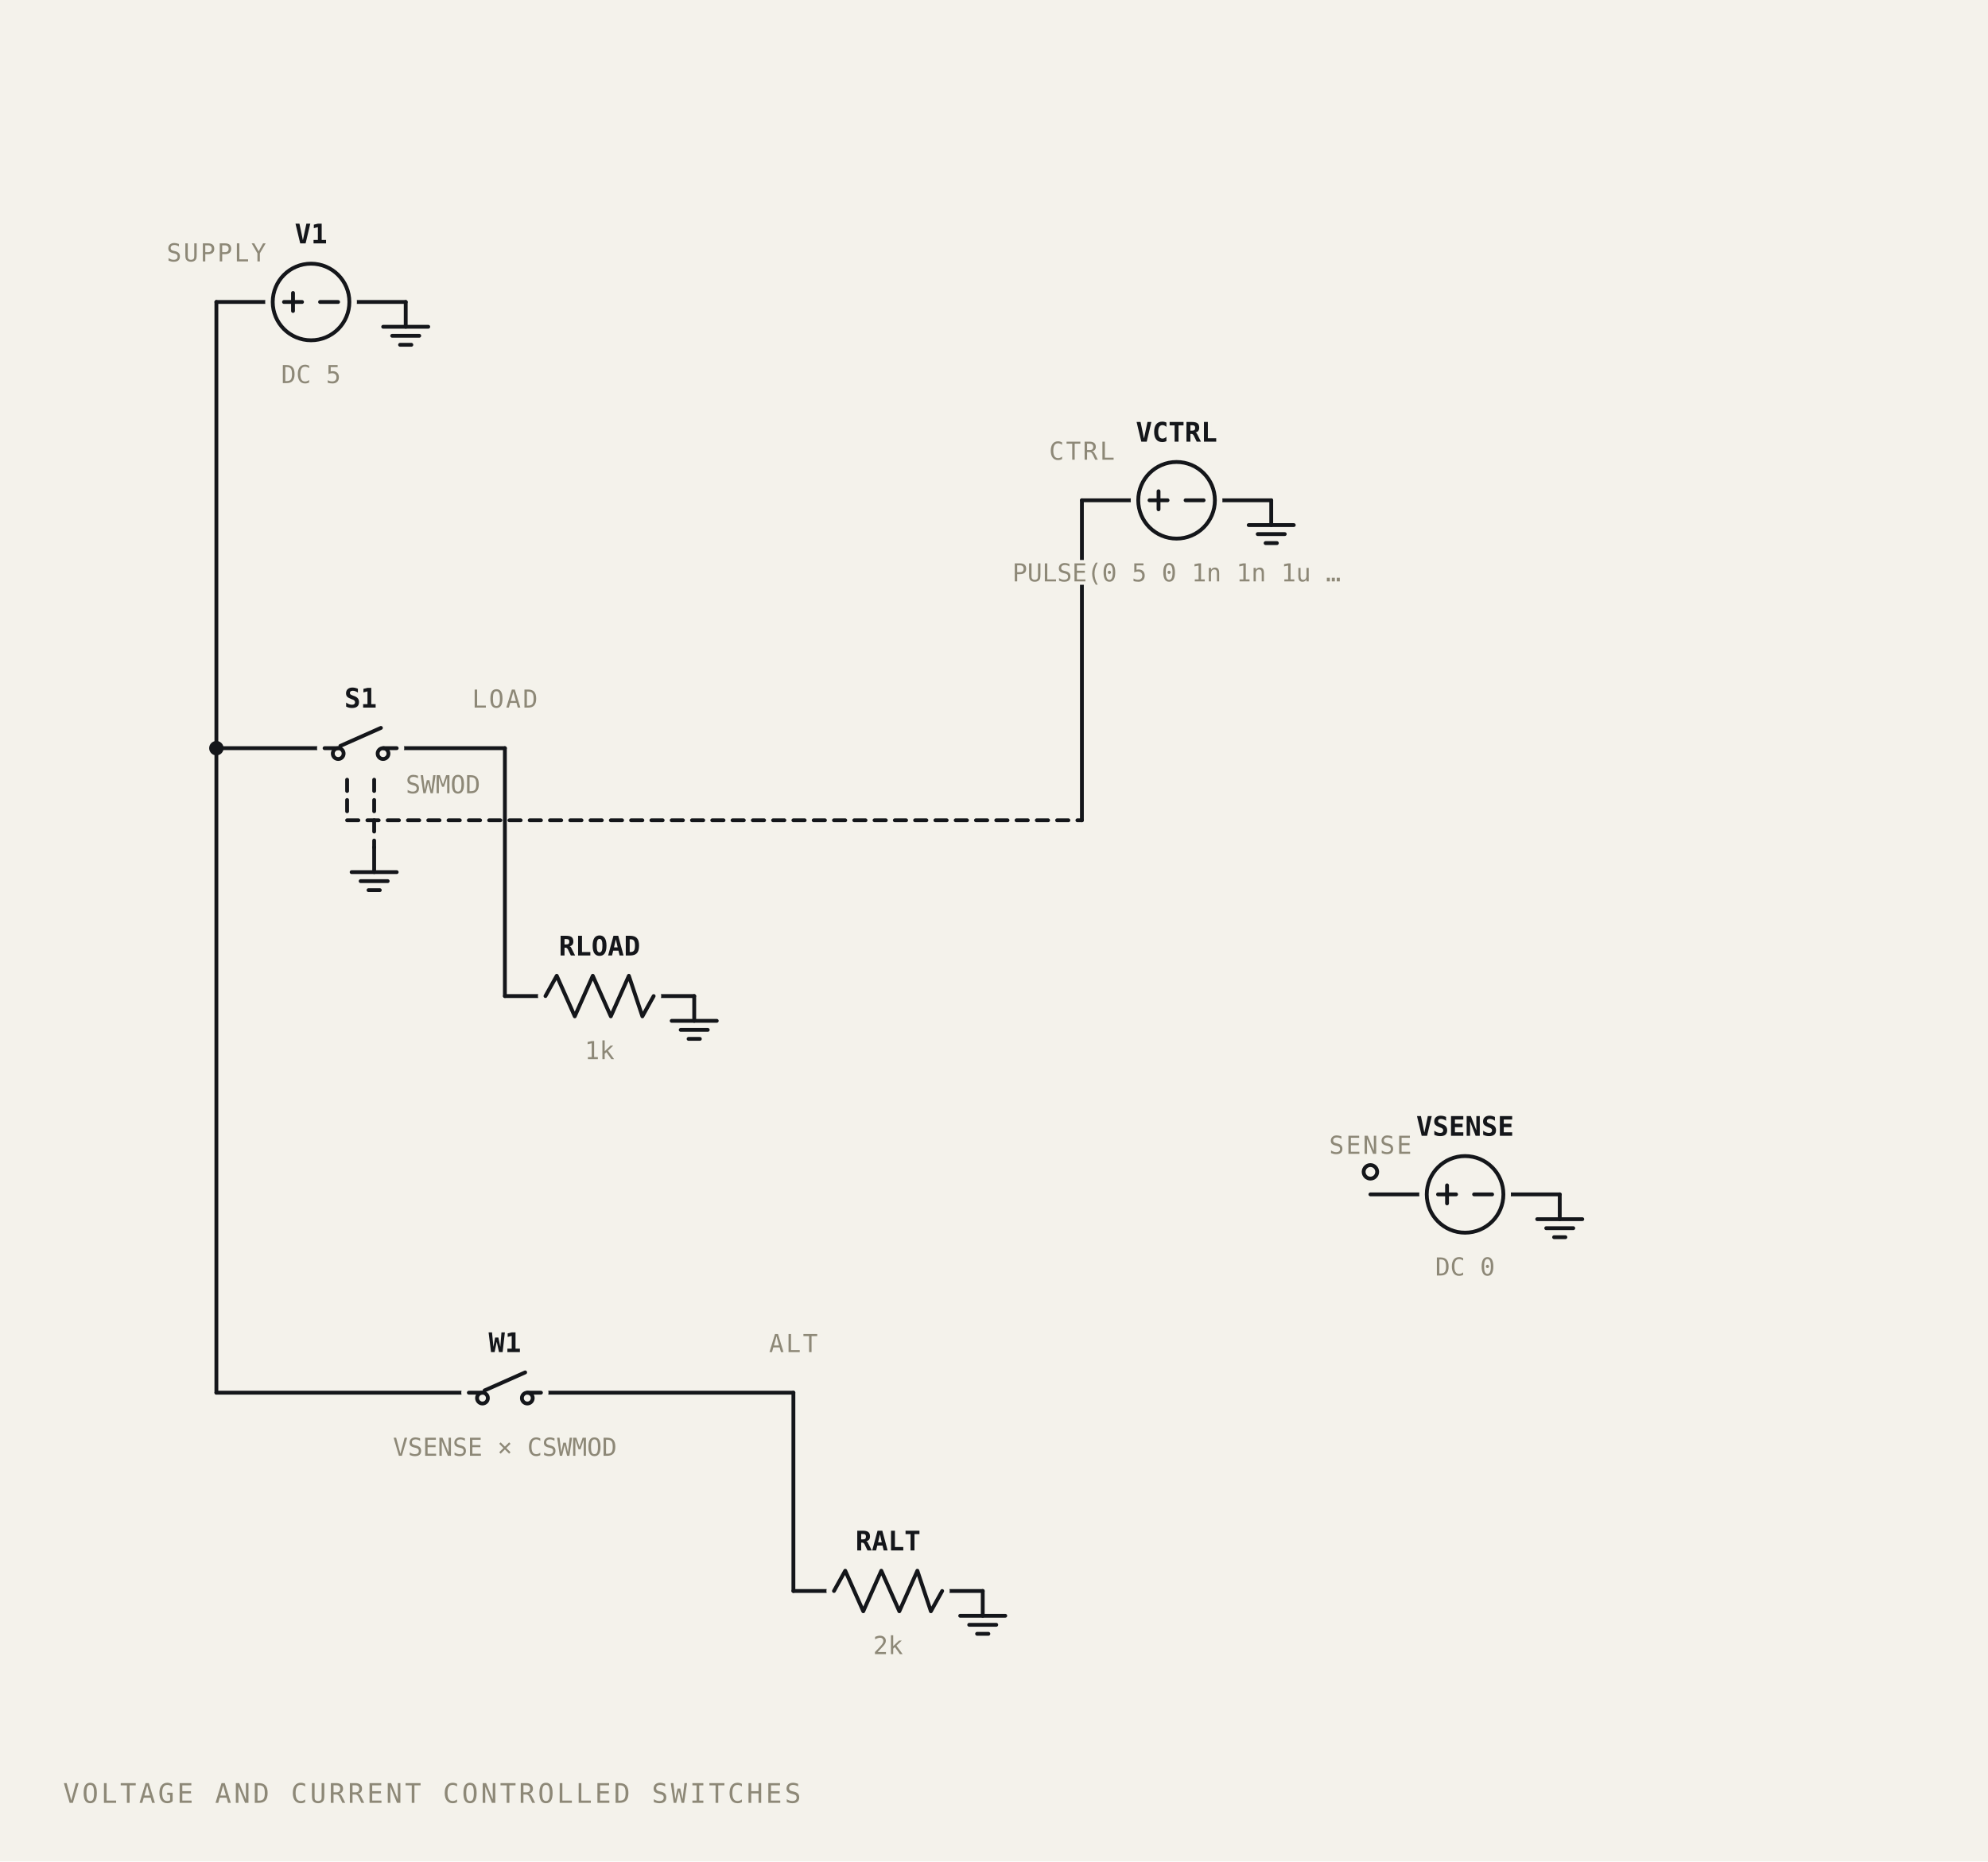
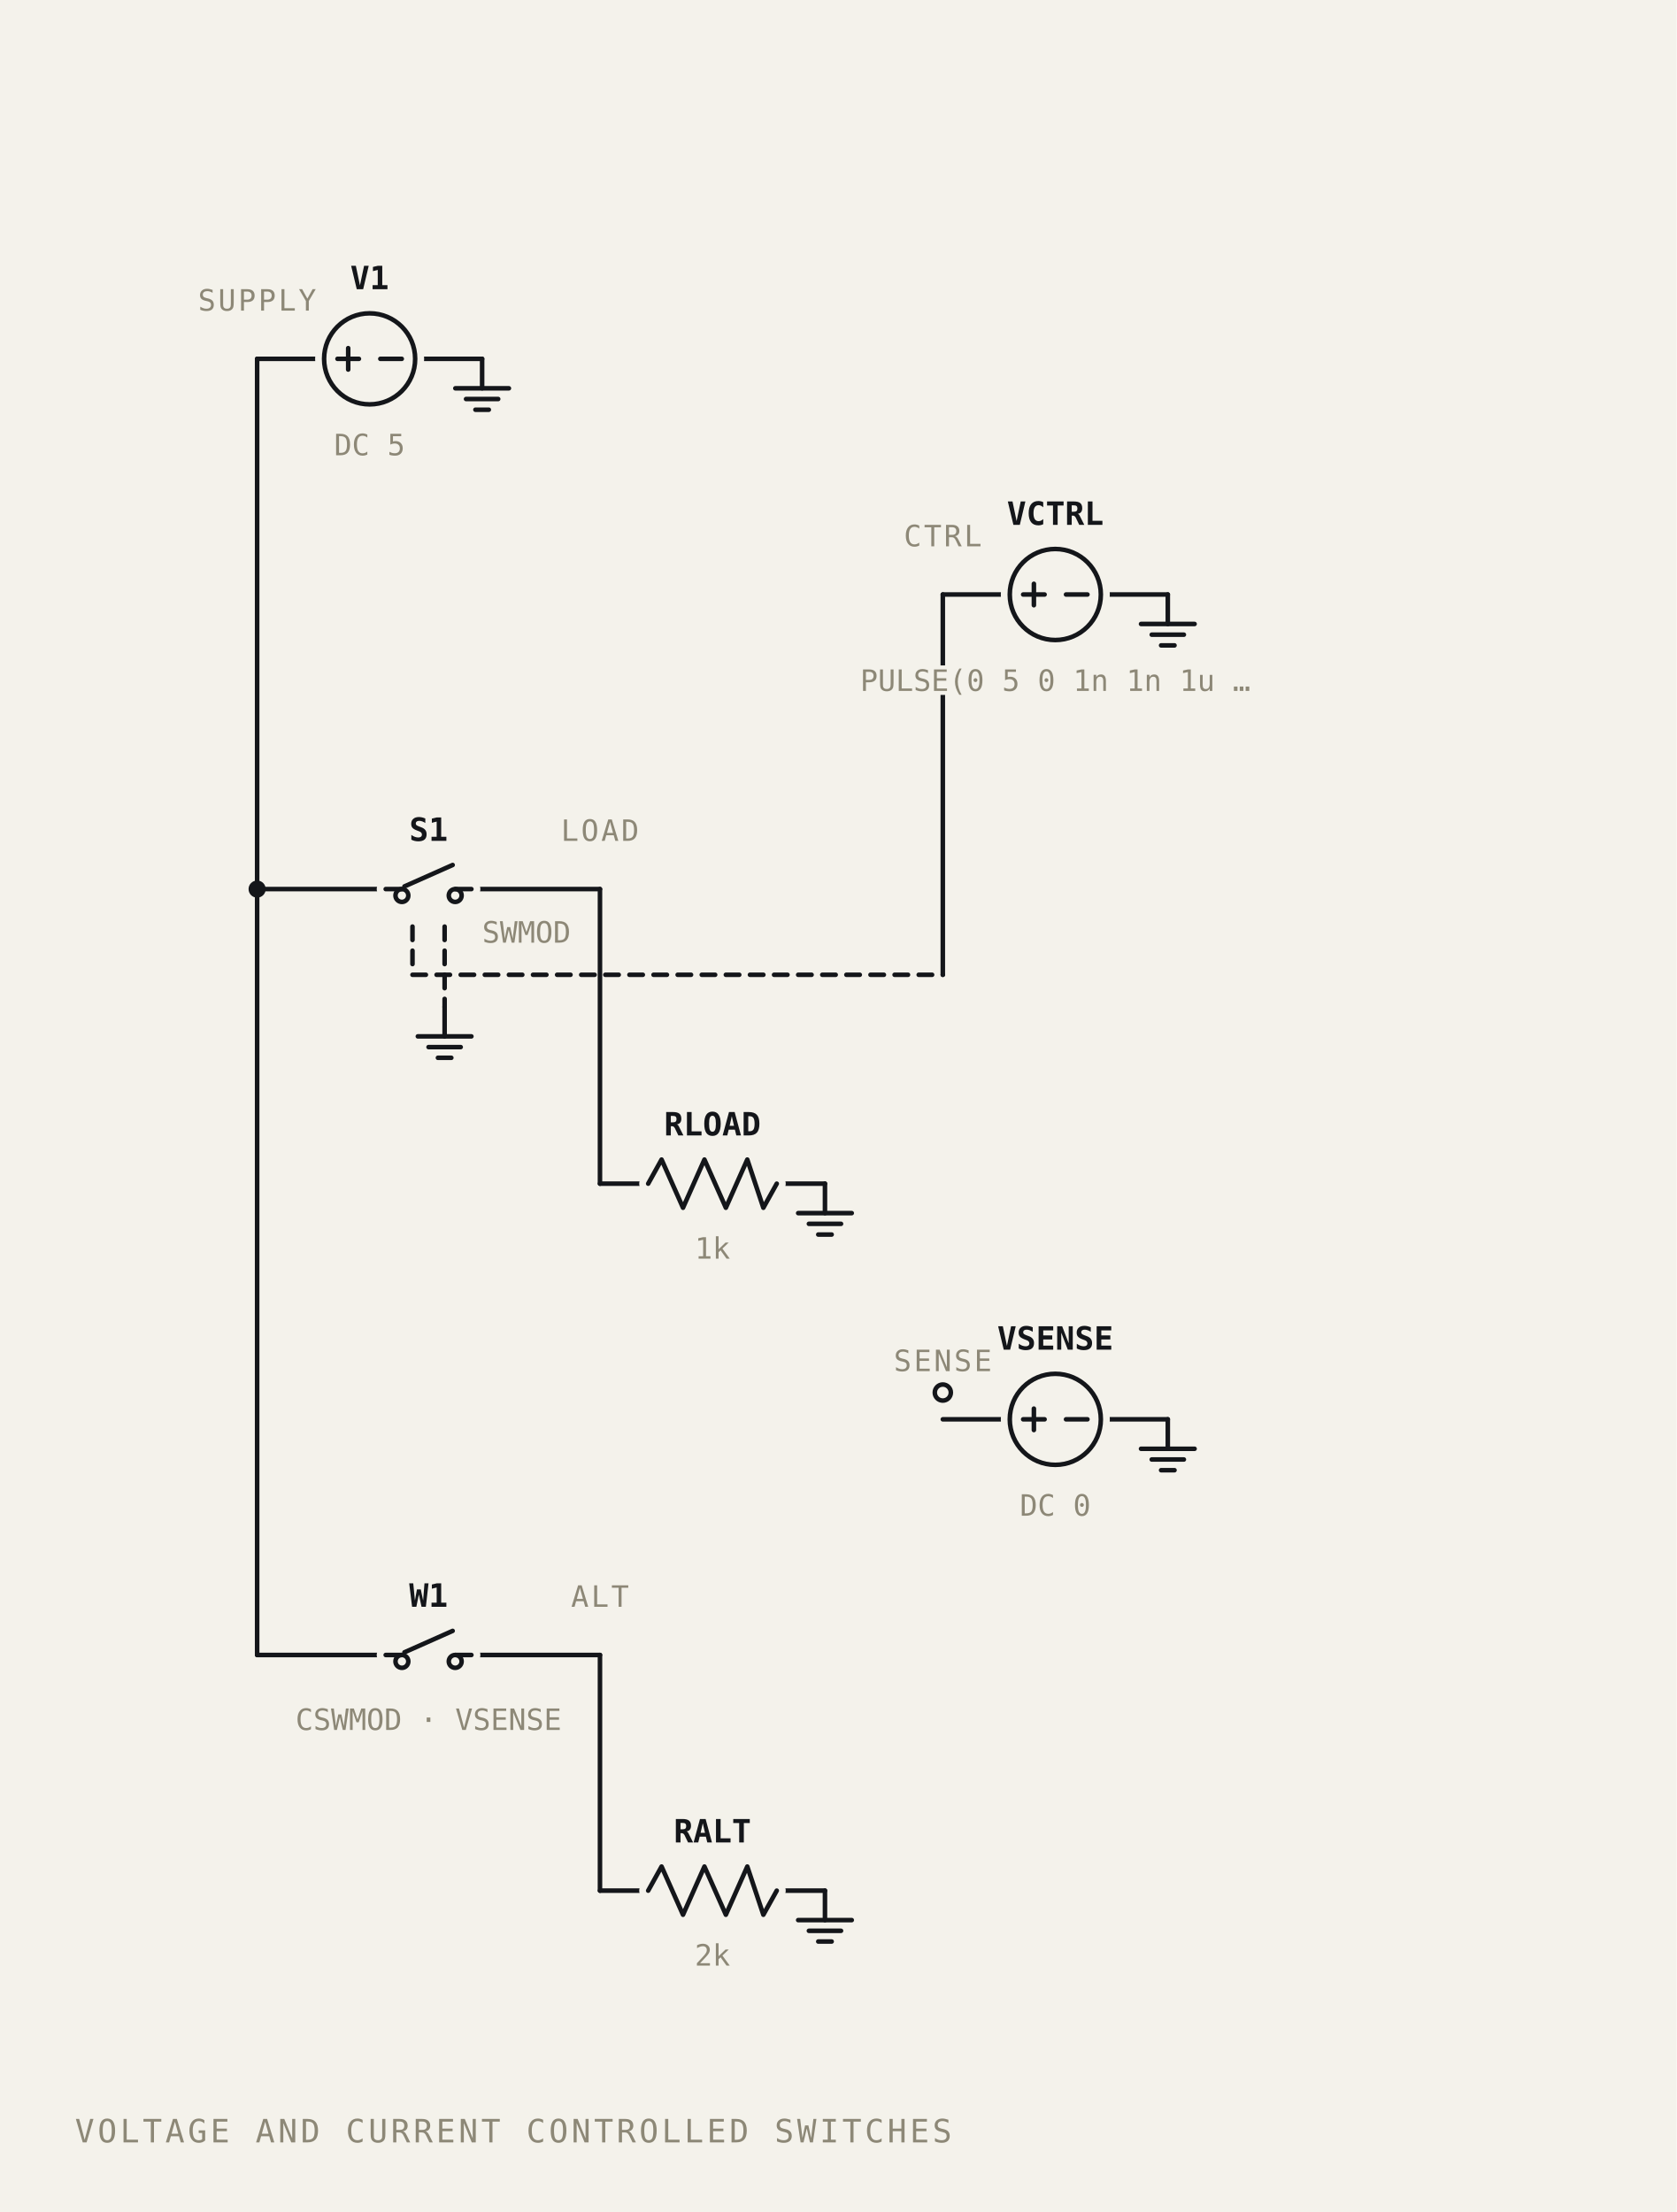
- <svg xmlns="http://www.w3.org/2000/svg" width="882" height="826" viewBox="0 0 882 826">
-   <rect width="882" height="826" fill="#f4f2eb" />
+ <svg xmlns="http://www.w3.org/2000/svg" width="626" height="826" viewBox="0 0 626 826">
+   <rect width="626" height="826" fill="#f4f2eb" />
  <path d="M 96 134 L 96 618" fill="none" stroke="#14161a" stroke-width="1.7" stroke-linecap="round" stroke-linejoin="round" />
-   <path d="M 480 222 L 480 364" fill="none" stroke="#14161a" stroke-width="1.7" stroke-linecap="round" stroke-linejoin="round" />
+   <path d="M 352 222 L 352 364" fill="none" stroke="#14161a" stroke-width="1.7" stroke-linecap="round" stroke-linejoin="round" />
  <path d="M 224 332 L 224 442" fill="none" stroke="#14161a" stroke-width="1.7" stroke-linecap="round" stroke-linejoin="round" />
-   <path d="M 352 618 L 352 706" fill="none" stroke="#14161a" stroke-width="1.7" stroke-linecap="round" stroke-linejoin="round" />
+   <path d="M 224 618 L 224 706" fill="none" stroke="#14161a" stroke-width="1.7" stroke-linecap="round" stroke-linejoin="round" />
  <path d="M 96 134 L 121 134" fill="none" stroke="#14161a" stroke-width="1.7" stroke-linecap="round" stroke-linejoin="round" />
  <path d="M 155 134 L 180 134" fill="none" stroke="#14161a" stroke-width="1.7" stroke-linecap="round" stroke-linejoin="round" />
-   <path d="M 480 222 L 505 222" fill="none" stroke="#14161a" stroke-width="1.7" stroke-linecap="round" stroke-linejoin="round" />
-   <path d="M 539 222 L 564 222" fill="none" stroke="#14161a" stroke-width="1.7" stroke-linecap="round" stroke-linejoin="round" />
+   <path d="M 352 222 L 377 222" fill="none" stroke="#14161a" stroke-width="1.7" stroke-linecap="round" stroke-linejoin="round" />
+   <path d="M 411 222 L 436 222" fill="none" stroke="#14161a" stroke-width="1.7" stroke-linecap="round" stroke-linejoin="round" />
  <path d="M 96 332 L 144 332" fill="none" stroke="#14161a" stroke-width="1.7" stroke-linecap="round" stroke-linejoin="round" />
  <path d="M 176 332 L 224 332" fill="none" stroke="#14161a" stroke-width="1.7" stroke-linecap="round" stroke-linejoin="round" />
-   <path d="M 154 346 L 154 364 L 480 364" fill="none" stroke="#14161a" stroke-width="1.7" stroke-linecap="round" stroke-linejoin="round" stroke-dasharray="5 4" />
+   <path d="M 154 346 L 154 364 L 352 364" fill="none" stroke="#14161a" stroke-width="1.7" stroke-linecap="round" stroke-linejoin="round" stroke-dasharray="5 4" />
  <path d="M 166 346 L 166 376" fill="none" stroke="#14161a" stroke-width="1.7" stroke-linecap="round" stroke-linejoin="round" stroke-dasharray="5 4" />
  <path d="M 224 442 L 242 442" fill="none" stroke="#14161a" stroke-width="1.7" stroke-linecap="round" stroke-linejoin="round" />
  <path d="M 290 442 L 308 442" fill="none" stroke="#14161a" stroke-width="1.7" stroke-linecap="round" stroke-linejoin="round" />
-   <path d="M 608 530 L 633 530" fill="none" stroke="#14161a" stroke-width="1.7" stroke-linecap="round" stroke-linejoin="round" />
-   <path d="M 667 530 L 692 530" fill="none" stroke="#14161a" stroke-width="1.7" stroke-linecap="round" stroke-linejoin="round" />
-   <path d="M 96 618 L 208 618" fill="none" stroke="#14161a" stroke-width="1.7" stroke-linecap="round" stroke-linejoin="round" />
-   <path d="M 240 618 L 352 618" fill="none" stroke="#14161a" stroke-width="1.7" stroke-linecap="round" stroke-linejoin="round" />
-   <path d="M 352 706 L 370 706" fill="none" stroke="#14161a" stroke-width="1.7" stroke-linecap="round" stroke-linejoin="round" />
-   <path d="M 418 706 L 436 706" fill="none" stroke="#14161a" stroke-width="1.7" stroke-linecap="round" stroke-linejoin="round" />
+   <path d="M 352 530 L 377 530" fill="none" stroke="#14161a" stroke-width="1.7" stroke-linecap="round" stroke-linejoin="round" />
+   <path d="M 411 530 L 436 530" fill="none" stroke="#14161a" stroke-width="1.7" stroke-linecap="round" stroke-linejoin="round" />
+   <path d="M 96 618 L 144 618" fill="none" stroke="#14161a" stroke-width="1.7" stroke-linecap="round" stroke-linejoin="round" />
+   <path d="M 176 618 L 224 618" fill="none" stroke="#14161a" stroke-width="1.7" stroke-linecap="round" stroke-linejoin="round" />
+   <path d="M 224 706 L 242 706" fill="none" stroke="#14161a" stroke-width="1.7" stroke-linecap="round" stroke-linejoin="round" />
+   <path d="M 290 706 L 308 706" fill="none" stroke="#14161a" stroke-width="1.7" stroke-linecap="round" stroke-linejoin="round" />
  <circle cx="96" cy="332" r="3.2" fill="#14161a" />
  <path d="M 180 134 L 180 145" fill="none" stroke="#14161a" stroke-width="1.7" stroke-linecap="round" stroke-linejoin="round" />
  <path d="M 170 145 L 190 145" fill="none" stroke="#14161a" stroke-width="1.7" stroke-linecap="round" stroke-linejoin="round" />
  <path d="M 174 149 L 186 149" fill="none" stroke="#14161a" stroke-width="1.7" stroke-linecap="round" stroke-linejoin="round" />
  <path d="M 177.5 153 L 182.5 153" fill="none" stroke="#14161a" stroke-width="1.7" stroke-linecap="round" stroke-linejoin="round" />
-   <path d="M 564 222 L 564 233" fill="none" stroke="#14161a" stroke-width="1.7" stroke-linecap="round" stroke-linejoin="round" />
-   <path d="M 554 233 L 574 233" fill="none" stroke="#14161a" stroke-width="1.7" stroke-linecap="round" stroke-linejoin="round" />
-   <path d="M 558 237 L 570 237" fill="none" stroke="#14161a" stroke-width="1.7" stroke-linecap="round" stroke-linejoin="round" />
-   <path d="M 561.5 241 L 566.5 241" fill="none" stroke="#14161a" stroke-width="1.7" stroke-linecap="round" stroke-linejoin="round" />
+   <path d="M 436 222 L 436 233" fill="none" stroke="#14161a" stroke-width="1.7" stroke-linecap="round" stroke-linejoin="round" />
+   <path d="M 426 233 L 446 233" fill="none" stroke="#14161a" stroke-width="1.7" stroke-linecap="round" stroke-linejoin="round" />
+   <path d="M 430 237 L 442 237" fill="none" stroke="#14161a" stroke-width="1.7" stroke-linecap="round" stroke-linejoin="round" />
+   <path d="M 433.5 241 L 438.5 241" fill="none" stroke="#14161a" stroke-width="1.7" stroke-linecap="round" stroke-linejoin="round" />
  <path d="M 166 376 L 166 387" fill="none" stroke="#14161a" stroke-width="1.7" stroke-linecap="round" stroke-linejoin="round" />
  <path d="M 156 387 L 176 387" fill="none" stroke="#14161a" stroke-width="1.7" stroke-linecap="round" stroke-linejoin="round" />
  <path d="M 160 391 L 172 391" fill="none" stroke="#14161a" stroke-width="1.7" stroke-linecap="round" stroke-linejoin="round" />
  <path d="M 163.5 395 L 168.5 395" fill="none" stroke="#14161a" stroke-width="1.7" stroke-linecap="round" stroke-linejoin="round" />
  <path d="M 308 442 L 308 453" fill="none" stroke="#14161a" stroke-width="1.7" stroke-linecap="round" stroke-linejoin="round" />
  <path d="M 298 453 L 318 453" fill="none" stroke="#14161a" stroke-width="1.7" stroke-linecap="round" stroke-linejoin="round" />
  <path d="M 302 457 L 314 457" fill="none" stroke="#14161a" stroke-width="1.7" stroke-linecap="round" stroke-linejoin="round" />
  <path d="M 305.5 461 L 310.5 461" fill="none" stroke="#14161a" stroke-width="1.7" stroke-linecap="round" stroke-linejoin="round" />
-   <path d="M 692 530 L 692 541" fill="none" stroke="#14161a" stroke-width="1.7" stroke-linecap="round" stroke-linejoin="round" />
-   <path d="M 682 541 L 702 541" fill="none" stroke="#14161a" stroke-width="1.7" stroke-linecap="round" stroke-linejoin="round" />
-   <path d="M 686 545 L 698 545" fill="none" stroke="#14161a" stroke-width="1.7" stroke-linecap="round" stroke-linejoin="round" />
-   <path d="M 689.5 549 L 694.5 549" fill="none" stroke="#14161a" stroke-width="1.7" stroke-linecap="round" stroke-linejoin="round" />
-   <path d="M 436 706 L 436 717" fill="none" stroke="#14161a" stroke-width="1.7" stroke-linecap="round" stroke-linejoin="round" />
-   <path d="M 426 717 L 446 717" fill="none" stroke="#14161a" stroke-width="1.7" stroke-linecap="round" stroke-linejoin="round" />
-   <path d="M 430 721 L 442 721" fill="none" stroke="#14161a" stroke-width="1.7" stroke-linecap="round" stroke-linejoin="round" />
-   <path d="M 433.5 725 L 438.5 725" fill="none" stroke="#14161a" stroke-width="1.7" stroke-linecap="round" stroke-linejoin="round" />
+   <path d="M 436 530 L 436 541" fill="none" stroke="#14161a" stroke-width="1.7" stroke-linecap="round" stroke-linejoin="round" />
+   <path d="M 426 541 L 446 541" fill="none" stroke="#14161a" stroke-width="1.7" stroke-linecap="round" stroke-linejoin="round" />
+   <path d="M 430 545 L 442 545" fill="none" stroke="#14161a" stroke-width="1.7" stroke-linecap="round" stroke-linejoin="round" />
+   <path d="M 433.5 549 L 438.5 549" fill="none" stroke="#14161a" stroke-width="1.7" stroke-linecap="round" stroke-linejoin="round" />
+   <path d="M 308 706 L 308 717" fill="none" stroke="#14161a" stroke-width="1.7" stroke-linecap="round" stroke-linejoin="round" />
+   <path d="M 298 717 L 318 717" fill="none" stroke="#14161a" stroke-width="1.7" stroke-linecap="round" stroke-linejoin="round" />
+   <path d="M 302 721 L 314 721" fill="none" stroke="#14161a" stroke-width="1.7" stroke-linecap="round" stroke-linejoin="round" />
+   <path d="M 305.5 725 L 310.5 725" fill="none" stroke="#14161a" stroke-width="1.7" stroke-linecap="round" stroke-linejoin="round" />
  <circle cx="138" cy="134" r="17" fill="none" stroke="#f4f2eb" stroke-width="6.7" />
  <path d="M 126 134 L 134 134 M 130 130 L 130 138" fill="none" stroke="#f4f2eb" stroke-width="6.7" stroke-linecap="round" stroke-linejoin="round" />
  <path d="M 142 134 L 150 134" fill="none" stroke="#f4f2eb" stroke-width="6.7" stroke-linecap="round" stroke-linejoin="round" />
-   <circle cx="522" cy="222" r="17" fill="none" stroke="#f4f2eb" stroke-width="6.7" />
-   <path d="M 510 222 L 518 222 M 514 218 L 514 226" fill="none" stroke="#f4f2eb" stroke-width="6.7" stroke-linecap="round" stroke-linejoin="round" />
-   <path d="M 526 222 L 534 222" fill="none" stroke="#f4f2eb" stroke-width="6.7" stroke-linecap="round" stroke-linejoin="round" />
+   <circle cx="394" cy="222" r="17" fill="none" stroke="#f4f2eb" stroke-width="6.7" />
+   <path d="M 382 222 L 390 222 M 386 218 L 386 226" fill="none" stroke="#f4f2eb" stroke-width="6.7" stroke-linecap="round" stroke-linejoin="round" />
+   <path d="M 398 222 L 406 222" fill="none" stroke="#f4f2eb" stroke-width="6.7" stroke-linecap="round" stroke-linejoin="round" />
  <path d="M 144 332 L 150 332" fill="none" stroke="#f4f2eb" stroke-width="6.7" stroke-linecap="round" stroke-linejoin="round" />
  <path d="M 170 332 L 176 332" fill="none" stroke="#f4f2eb" stroke-width="6.7" stroke-linecap="round" stroke-linejoin="round" />
  <path d="M 151 331 L 169 323" fill="none" stroke="#f4f2eb" stroke-width="6.7" stroke-linecap="round" stroke-linejoin="round" />
  <path d="M 150 332 a 2.4 2.4 0 1 0 0.1 0" fill="none" stroke="#f4f2eb" stroke-width="6.7" stroke-linecap="round" stroke-linejoin="round" />
  <path d="M 169.9 332 a 2.4 2.4 0 1 0 0.1 0" fill="none" stroke="#f4f2eb" stroke-width="6.7" stroke-linecap="round" stroke-linejoin="round" />
  <path d="M 242 442 L 247 433 L 255 451 L 263 433 L 271 451 L 279 433 L 285 451 L 290 442" fill="none" stroke="#f4f2eb" stroke-width="6.7" stroke-linecap="round" stroke-linejoin="round" />
-   <circle cx="650" cy="530" r="17" fill="none" stroke="#f4f2eb" stroke-width="6.7" />
-   <path d="M 638 530 L 646 530 M 642 526 L 642 534" fill="none" stroke="#f4f2eb" stroke-width="6.7" stroke-linecap="round" stroke-linejoin="round" />
-   <path d="M 654 530 L 662 530" fill="none" stroke="#f4f2eb" stroke-width="6.7" stroke-linecap="round" stroke-linejoin="round" />
-   <path d="M 208 618 L 214 618" fill="none" stroke="#f4f2eb" stroke-width="6.7" stroke-linecap="round" stroke-linejoin="round" />
-   <path d="M 234 618 L 240 618" fill="none" stroke="#f4f2eb" stroke-width="6.7" stroke-linecap="round" stroke-linejoin="round" />
-   <path d="M 215 617 L 233 609" fill="none" stroke="#f4f2eb" stroke-width="6.7" stroke-linecap="round" stroke-linejoin="round" />
-   <path d="M 214 618 a 2.4 2.4 0 1 0 0.1 0" fill="none" stroke="#f4f2eb" stroke-width="6.7" stroke-linecap="round" stroke-linejoin="round" />
-   <path d="M 233.9 618 a 2.4 2.4 0 1 0 0.1 0" fill="none" stroke="#f4f2eb" stroke-width="6.7" stroke-linecap="round" stroke-linejoin="round" />
-   <path d="M 370 706 L 375 697 L 383 715 L 391 697 L 399 715 L 407 697 L 413 715 L 418 706" fill="none" stroke="#f4f2eb" stroke-width="6.7" stroke-linecap="round" stroke-linejoin="round" />
-   <circle cx="608" cy="520" r="3" fill="none" stroke="#f4f2eb" stroke-width="6.7" />
+   <circle cx="394" cy="530" r="17" fill="none" stroke="#f4f2eb" stroke-width="6.7" />
+   <path d="M 382 530 L 390 530 M 386 526 L 386 534" fill="none" stroke="#f4f2eb" stroke-width="6.7" stroke-linecap="round" stroke-linejoin="round" />
+   <path d="M 398 530 L 406 530" fill="none" stroke="#f4f2eb" stroke-width="6.7" stroke-linecap="round" stroke-linejoin="round" />
+   <path d="M 144 618 L 150 618" fill="none" stroke="#f4f2eb" stroke-width="6.7" stroke-linecap="round" stroke-linejoin="round" />
+   <path d="M 170 618 L 176 618" fill="none" stroke="#f4f2eb" stroke-width="6.7" stroke-linecap="round" stroke-linejoin="round" />
+   <path d="M 151 617 L 169 609" fill="none" stroke="#f4f2eb" stroke-width="6.7" stroke-linecap="round" stroke-linejoin="round" />
+   <path d="M 150 618 a 2.4 2.4 0 1 0 0.1 0" fill="none" stroke="#f4f2eb" stroke-width="6.7" stroke-linecap="round" stroke-linejoin="round" />
+   <path d="M 169.9 618 a 2.4 2.4 0 1 0 0.1 0" fill="none" stroke="#f4f2eb" stroke-width="6.7" stroke-linecap="round" stroke-linejoin="round" />
+   <path d="M 242 706 L 247 697 L 255 715 L 263 697 L 271 715 L 279 697 L 285 715 L 290 706" fill="none" stroke="#f4f2eb" stroke-width="6.7" stroke-linecap="round" stroke-linejoin="round" />
+   <circle cx="352" cy="520" r="3" fill="none" stroke="#f4f2eb" stroke-width="6.7" />
  <circle cx="138" cy="134" r="17" fill="none" stroke="#14161a" stroke-width="1.7" />
  <path d="M 126 134 L 134 134 M 130 130 L 130 138" fill="none" stroke="#14161a" stroke-width="1.7" stroke-linecap="round" stroke-linejoin="round" />
  <path d="M 142 134 L 150 134" fill="none" stroke="#14161a" stroke-width="1.7" stroke-linecap="round" stroke-linejoin="round" />
-   <circle cx="522" cy="222" r="17" fill="none" stroke="#14161a" stroke-width="1.7" />
-   <path d="M 510 222 L 518 222 M 514 218 L 514 226" fill="none" stroke="#14161a" stroke-width="1.7" stroke-linecap="round" stroke-linejoin="round" />
-   <path d="M 526 222 L 534 222" fill="none" stroke="#14161a" stroke-width="1.7" stroke-linecap="round" stroke-linejoin="round" />
+   <circle cx="394" cy="222" r="17" fill="none" stroke="#14161a" stroke-width="1.7" />
+   <path d="M 382 222 L 390 222 M 386 218 L 386 226" fill="none" stroke="#14161a" stroke-width="1.7" stroke-linecap="round" stroke-linejoin="round" />
+   <path d="M 398 222 L 406 222" fill="none" stroke="#14161a" stroke-width="1.7" stroke-linecap="round" stroke-linejoin="round" />
  <path d="M 144 332 L 150 332" fill="none" stroke="#14161a" stroke-width="1.7" stroke-linecap="round" stroke-linejoin="round" />
  <path d="M 170 332 L 176 332" fill="none" stroke="#14161a" stroke-width="1.7" stroke-linecap="round" stroke-linejoin="round" />
  <path d="M 151 331 L 169 323" fill="none" stroke="#14161a" stroke-width="1.7" stroke-linecap="round" stroke-linejoin="round" />
  <path d="M 150 332 a 2.4 2.4 0 1 0 0.1 0" fill="none" stroke="#14161a" stroke-width="1.7" stroke-linecap="round" stroke-linejoin="round" />
  <path d="M 169.9 332 a 2.4 2.4 0 1 0 0.1 0" fill="none" stroke="#14161a" stroke-width="1.7" stroke-linecap="round" stroke-linejoin="round" />
  <path d="M 242 442 L 247 433 L 255 451 L 263 433 L 271 451 L 279 433 L 285 451 L 290 442" fill="none" stroke="#14161a" stroke-width="1.7" stroke-linecap="round" stroke-linejoin="round" />
-   <circle cx="650" cy="530" r="17" fill="none" stroke="#14161a" stroke-width="1.7" />
-   <path d="M 638 530 L 646 530 M 642 526 L 642 534" fill="none" stroke="#14161a" stroke-width="1.7" stroke-linecap="round" stroke-linejoin="round" />
-   <path d="M 654 530 L 662 530" fill="none" stroke="#14161a" stroke-width="1.7" stroke-linecap="round" stroke-linejoin="round" />
-   <path d="M 208 618 L 214 618" fill="none" stroke="#14161a" stroke-width="1.7" stroke-linecap="round" stroke-linejoin="round" />
-   <path d="M 234 618 L 240 618" fill="none" stroke="#14161a" stroke-width="1.7" stroke-linecap="round" stroke-linejoin="round" />
-   <path d="M 215 617 L 233 609" fill="none" stroke="#14161a" stroke-width="1.7" stroke-linecap="round" stroke-linejoin="round" />
-   <path d="M 214 618 a 2.4 2.4 0 1 0 0.1 0" fill="none" stroke="#14161a" stroke-width="1.7" stroke-linecap="round" stroke-linejoin="round" />
-   <path d="M 233.9 618 a 2.4 2.4 0 1 0 0.1 0" fill="none" stroke="#14161a" stroke-width="1.7" stroke-linecap="round" stroke-linejoin="round" />
-   <path d="M 370 706 L 375 697 L 383 715 L 391 697 L 399 715 L 407 697 L 413 715 L 418 706" fill="none" stroke="#14161a" stroke-width="1.7" stroke-linecap="round" stroke-linejoin="round" />
-   <circle cx="608" cy="520" r="3" fill="none" stroke="#14161a" stroke-width="1.7" />
+   <circle cx="394" cy="530" r="17" fill="none" stroke="#14161a" stroke-width="1.7" />
+   <path d="M 382 530 L 390 530 M 386 526 L 386 534" fill="none" stroke="#14161a" stroke-width="1.7" stroke-linecap="round" stroke-linejoin="round" />
+   <path d="M 398 530 L 406 530" fill="none" stroke="#14161a" stroke-width="1.7" stroke-linecap="round" stroke-linejoin="round" />
+   <path d="M 144 618 L 150 618" fill="none" stroke="#14161a" stroke-width="1.7" stroke-linecap="round" stroke-linejoin="round" />
+   <path d="M 170 618 L 176 618" fill="none" stroke="#14161a" stroke-width="1.7" stroke-linecap="round" stroke-linejoin="round" />
+   <path d="M 151 617 L 169 609" fill="none" stroke="#14161a" stroke-width="1.7" stroke-linecap="round" stroke-linejoin="round" />
+   <path d="M 150 618 a 2.4 2.4 0 1 0 0.1 0" fill="none" stroke="#14161a" stroke-width="1.7" stroke-linecap="round" stroke-linejoin="round" />
+   <path d="M 169.9 618 a 2.4 2.4 0 1 0 0.1 0" fill="none" stroke="#14161a" stroke-width="1.7" stroke-linecap="round" stroke-linejoin="round" />
+   <path d="M 242 706 L 247 697 L 255 715 L 263 697 L 271 715 L 279 697 L 285 715 L 290 706" fill="none" stroke="#14161a" stroke-width="1.7" stroke-linecap="round" stroke-linejoin="round" />
+   <circle cx="352" cy="520" r="3" fill="none" stroke="#14161a" stroke-width="1.7" />
  <text x="138" y="108" text-anchor="middle" font-family="ui-monospace, SFMono-Regular, Menlo, Consolas, monospace" font-size="12" stroke="#f4f2eb" stroke-width="3" paint-order="stroke" stroke-linejoin="round" font-weight="600" fill="#14161a">V1</text>
  <text x="138" y="170" text-anchor="middle" font-family="ui-monospace, SFMono-Regular, Menlo, Consolas, monospace" font-size="11" stroke="#f4f2eb" stroke-width="3" paint-order="stroke" stroke-linejoin="round" fill="#8d8877">DC 5</text>
-   <text x="522" y="196" text-anchor="middle" font-family="ui-monospace, SFMono-Regular, Menlo, Consolas, monospace" font-size="12" stroke="#f4f2eb" stroke-width="3" paint-order="stroke" stroke-linejoin="round" font-weight="600" fill="#14161a">VCTRL</text>
-   <text x="522" y="258" text-anchor="middle" font-family="ui-monospace, SFMono-Regular, Menlo, Consolas, monospace" font-size="11" stroke="#f4f2eb" stroke-width="3" paint-order="stroke" stroke-linejoin="round" fill="#8d8877">PULSE(0 5 0 1n 1n 1u …</text>
+   <text x="394" y="196" text-anchor="middle" font-family="ui-monospace, SFMono-Regular, Menlo, Consolas, monospace" font-size="12" stroke="#f4f2eb" stroke-width="3" paint-order="stroke" stroke-linejoin="round" font-weight="600" fill="#14161a">VCTRL</text>
+   <text x="394" y="258" text-anchor="middle" font-family="ui-monospace, SFMono-Regular, Menlo, Consolas, monospace" font-size="11" stroke="#f4f2eb" stroke-width="3" paint-order="stroke" stroke-linejoin="round" fill="#8d8877">PULSE(0 5 0 1n 1n 1u …</text>
  <text x="160" y="314" text-anchor="middle" font-family="ui-monospace, SFMono-Regular, Menlo, Consolas, monospace" font-size="12" stroke="#f4f2eb" stroke-width="3" paint-order="stroke" stroke-linejoin="round" font-weight="600" fill="#14161a">S1</text>
  <text x="180" y="352" text-anchor="start" font-family="ui-monospace, SFMono-Regular, Menlo, Consolas, monospace" font-size="11" stroke="#f4f2eb" stroke-width="3" paint-order="stroke" stroke-linejoin="round" fill="#8d8877">SWMOD</text>
  <text x="266" y="424" text-anchor="middle" font-family="ui-monospace, SFMono-Regular, Menlo, Consolas, monospace" font-size="12" stroke="#f4f2eb" stroke-width="3" paint-order="stroke" stroke-linejoin="round" font-weight="600" fill="#14161a">RLOAD</text>
  <text x="266" y="470" text-anchor="middle" font-family="ui-monospace, SFMono-Regular, Menlo, Consolas, monospace" font-size="11" stroke="#f4f2eb" stroke-width="3" paint-order="stroke" stroke-linejoin="round" fill="#8d8877">1k</text>
-   <text x="650" y="504" text-anchor="middle" font-family="ui-monospace, SFMono-Regular, Menlo, Consolas, monospace" font-size="12" stroke="#f4f2eb" stroke-width="3" paint-order="stroke" stroke-linejoin="round" font-weight="600" fill="#14161a">VSENSE</text>
-   <text x="650" y="566" text-anchor="middle" font-family="ui-monospace, SFMono-Regular, Menlo, Consolas, monospace" font-size="11" stroke="#f4f2eb" stroke-width="3" paint-order="stroke" stroke-linejoin="round" fill="#8d8877">DC 0</text>
-   <text x="224" y="600" text-anchor="middle" font-family="ui-monospace, SFMono-Regular, Menlo, Consolas, monospace" font-size="12" stroke="#f4f2eb" stroke-width="3" paint-order="stroke" stroke-linejoin="round" font-weight="600" fill="#14161a">W1</text>
-   <text x="224" y="646" text-anchor="middle" font-family="ui-monospace, SFMono-Regular, Menlo, Consolas, monospace" font-size="11" stroke="#f4f2eb" stroke-width="3" paint-order="stroke" stroke-linejoin="round" fill="#8d8877">VSENSE × CSWMOD</text>
-   <text x="394" y="688" text-anchor="middle" font-family="ui-monospace, SFMono-Regular, Menlo, Consolas, monospace" font-size="12" stroke="#f4f2eb" stroke-width="3" paint-order="stroke" stroke-linejoin="round" font-weight="600" fill="#14161a">RALT</text>
-   <text x="394" y="734" text-anchor="middle" font-family="ui-monospace, SFMono-Regular, Menlo, Consolas, monospace" font-size="11" stroke="#f4f2eb" stroke-width="3" paint-order="stroke" stroke-linejoin="round" fill="#8d8877">2k</text>
+   <text x="394" y="504" text-anchor="middle" font-family="ui-monospace, SFMono-Regular, Menlo, Consolas, monospace" font-size="12" stroke="#f4f2eb" stroke-width="3" paint-order="stroke" stroke-linejoin="round" font-weight="600" fill="#14161a">VSENSE</text>
+   <text x="394" y="566" text-anchor="middle" font-family="ui-monospace, SFMono-Regular, Menlo, Consolas, monospace" font-size="11" stroke="#f4f2eb" stroke-width="3" paint-order="stroke" stroke-linejoin="round" fill="#8d8877">DC 0</text>
+   <text x="160" y="600" text-anchor="middle" font-family="ui-monospace, SFMono-Regular, Menlo, Consolas, monospace" font-size="12" stroke="#f4f2eb" stroke-width="3" paint-order="stroke" stroke-linejoin="round" font-weight="600" fill="#14161a">W1</text>
+   <text x="160" y="646" text-anchor="middle" font-family="ui-monospace, SFMono-Regular, Menlo, Consolas, monospace" font-size="11" stroke="#f4f2eb" stroke-width="3" paint-order="stroke" stroke-linejoin="round" fill="#8d8877">CSWMOD · VSENSE</text>
+   <text x="266" y="688" text-anchor="middle" font-family="ui-monospace, SFMono-Regular, Menlo, Consolas, monospace" font-size="12" stroke="#f4f2eb" stroke-width="3" paint-order="stroke" stroke-linejoin="round" font-weight="600" fill="#14161a">RALT</text>
+   <text x="266" y="734" text-anchor="middle" font-family="ui-monospace, SFMono-Regular, Menlo, Consolas, monospace" font-size="11" stroke="#f4f2eb" stroke-width="3" paint-order="stroke" stroke-linejoin="round" fill="#8d8877">2k</text>
  <text x="96" y="116" text-anchor="middle" font-family="ui-monospace, SFMono-Regular, Menlo, Consolas, monospace" font-size="11" stroke="#f4f2eb" stroke-width="3" paint-order="stroke" stroke-linejoin="round" letter-spacing="0.08em" fill="#8d8877">SUPPLY</text>
-   <text x="480" y="204" text-anchor="middle" font-family="ui-monospace, SFMono-Regular, Menlo, Consolas, monospace" font-size="11" stroke="#f4f2eb" stroke-width="3" paint-order="stroke" stroke-linejoin="round" letter-spacing="0.08em" fill="#8d8877">CTRL</text>
+   <text x="352" y="204" text-anchor="middle" font-family="ui-monospace, SFMono-Regular, Menlo, Consolas, monospace" font-size="11" stroke="#f4f2eb" stroke-width="3" paint-order="stroke" stroke-linejoin="round" letter-spacing="0.08em" fill="#8d8877">CTRL</text>
  <text x="224" y="314" text-anchor="middle" font-family="ui-monospace, SFMono-Regular, Menlo, Consolas, monospace" font-size="11" stroke="#f4f2eb" stroke-width="3" paint-order="stroke" stroke-linejoin="round" letter-spacing="0.08em" fill="#8d8877">LOAD</text>
-   <text x="608" y="512" text-anchor="middle" font-family="ui-monospace, SFMono-Regular, Menlo, Consolas, monospace" font-size="11" stroke="#f4f2eb" stroke-width="3" paint-order="stroke" stroke-linejoin="round" letter-spacing="0.08em" fill="#8d8877">SENSE</text>
-   <text x="352" y="600" text-anchor="middle" font-family="ui-monospace, SFMono-Regular, Menlo, Consolas, monospace" font-size="11" stroke="#f4f2eb" stroke-width="3" paint-order="stroke" stroke-linejoin="round" letter-spacing="0.08em" fill="#8d8877">ALT</text>
+   <text x="352" y="512" text-anchor="middle" font-family="ui-monospace, SFMono-Regular, Menlo, Consolas, monospace" font-size="11" stroke="#f4f2eb" stroke-width="3" paint-order="stroke" stroke-linejoin="round" letter-spacing="0.08em" fill="#8d8877">SENSE</text>
+   <text x="224" y="600" text-anchor="middle" font-family="ui-monospace, SFMono-Regular, Menlo, Consolas, monospace" font-size="11" stroke="#f4f2eb" stroke-width="3" paint-order="stroke" stroke-linejoin="round" letter-spacing="0.08em" fill="#8d8877">ALT</text>
  <text x="28" y="800" text-anchor="start" font-family="ui-monospace, SFMono-Regular, Menlo, Consolas, monospace" font-size="12" stroke="#f4f2eb" stroke-width="3" paint-order="stroke" stroke-linejoin="round" letter-spacing="0.1em" fill="#8d8877">VOLTAGE AND CURRENT CONTROLLED SWITCHES</text>
</svg>
